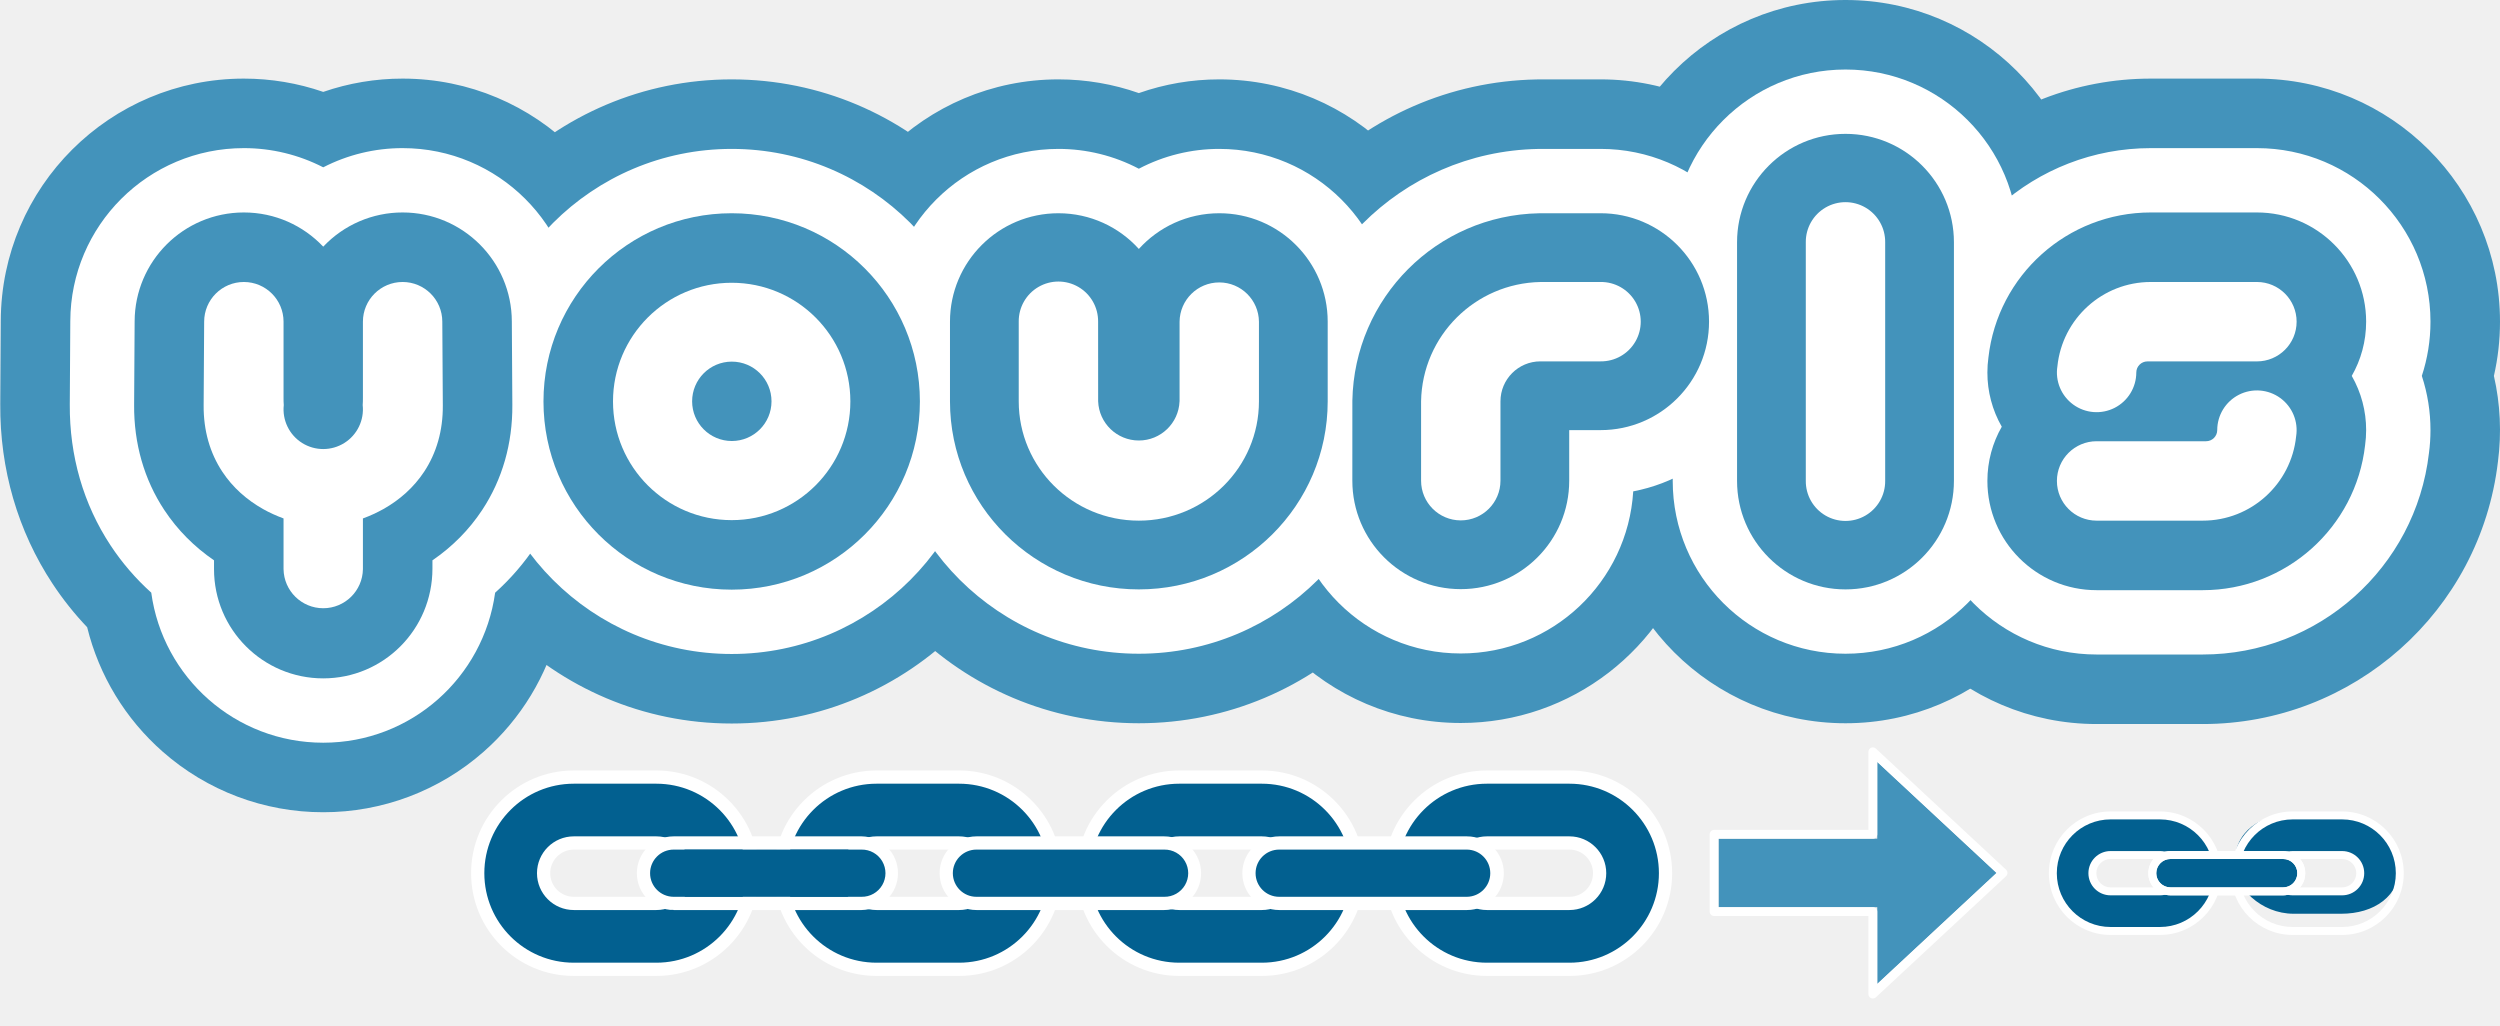
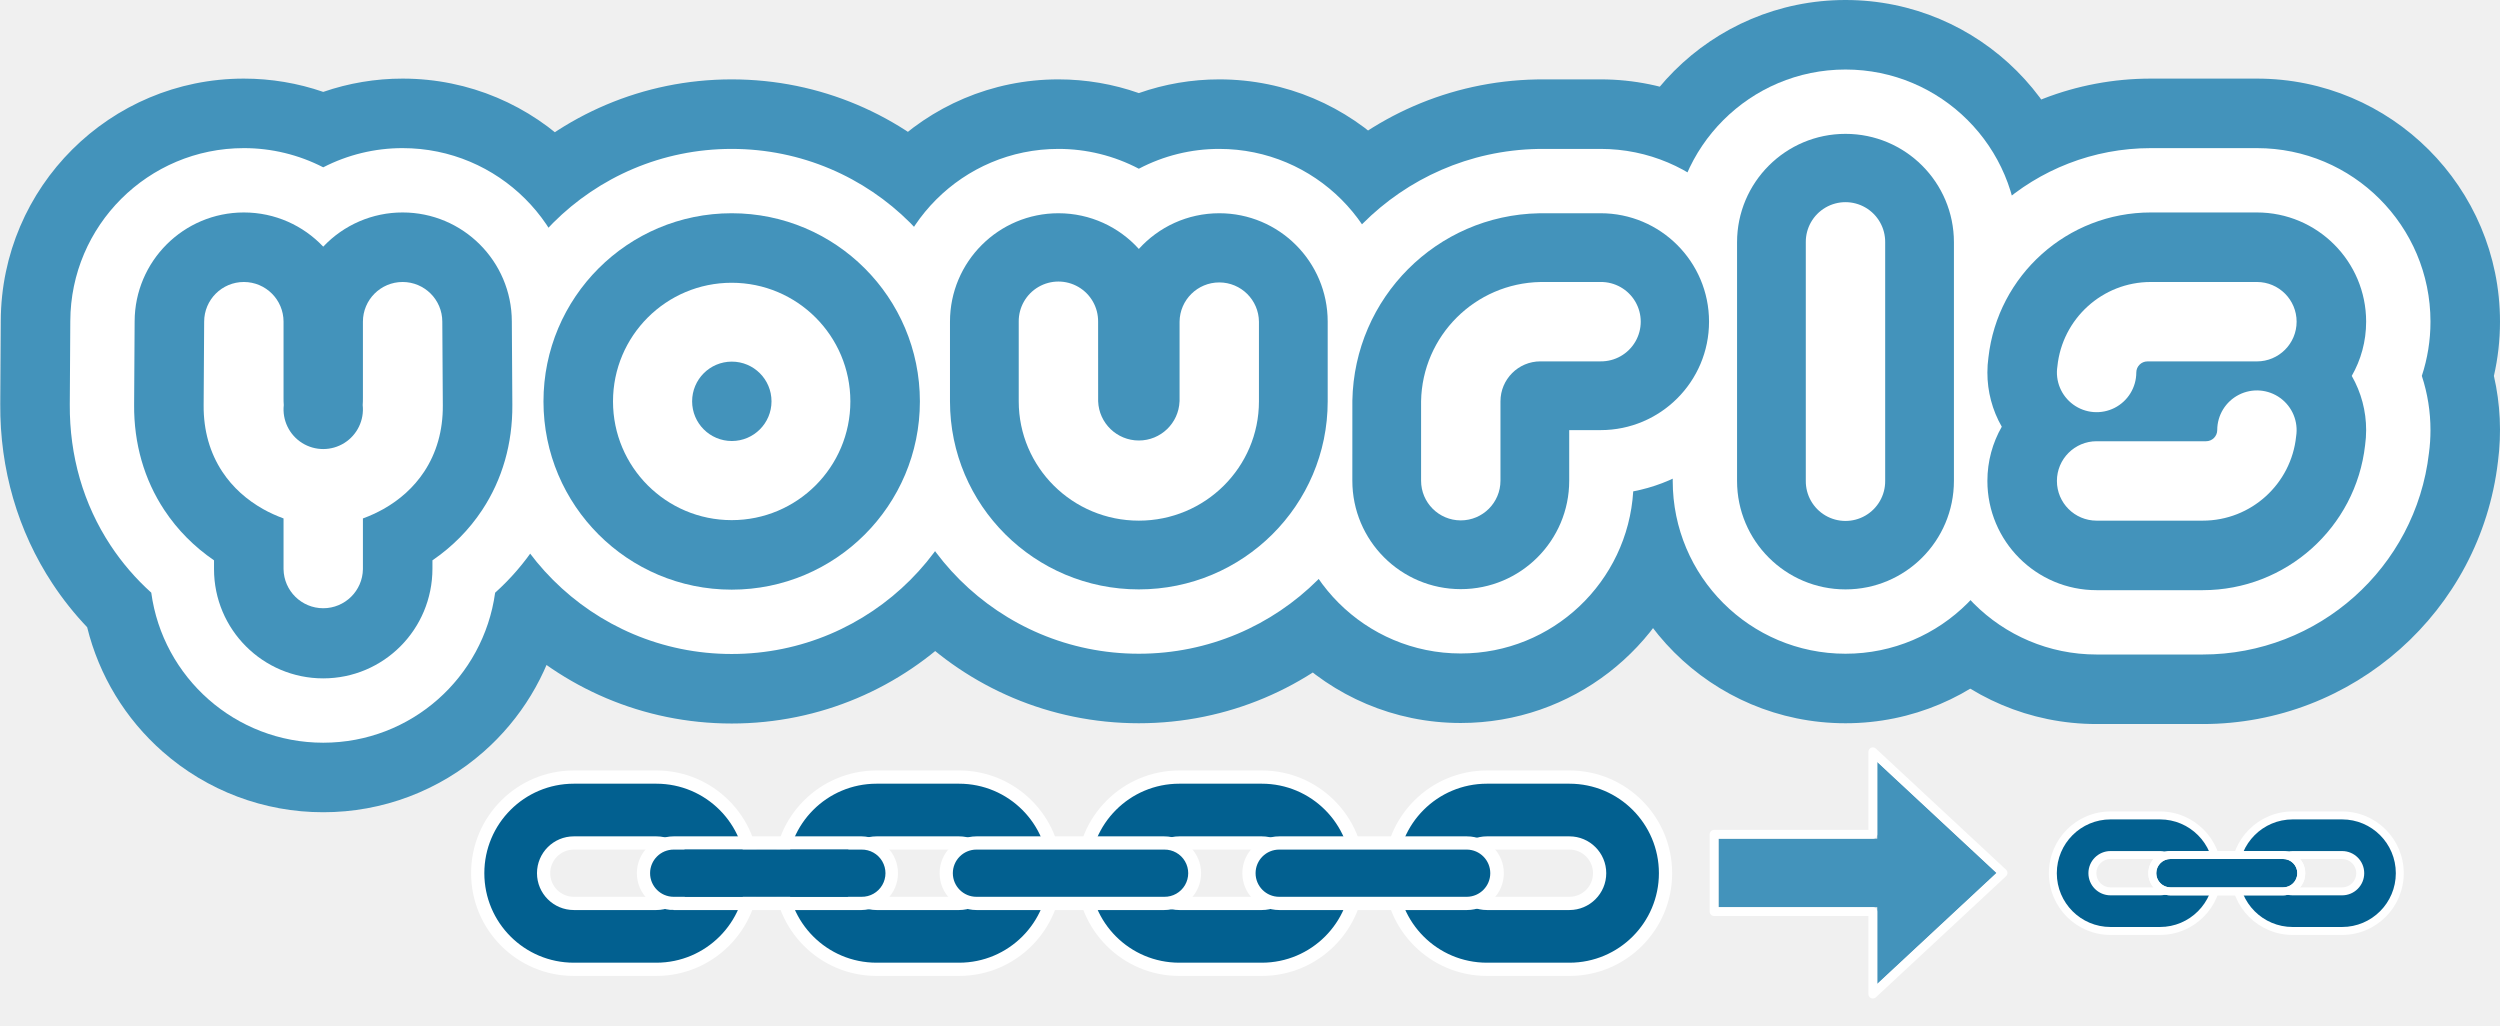
<svg xmlns="http://www.w3.org/2000/svg" xmlns:xlink="http://www.w3.org/1999/xlink" width="512" height="210" viewBox="0 0 512 210">
  <defs>
    <path d="M24.896 15.55h23.08c1.601 0 2.9-1.3 2.9-2.905a2.903 2.903 0 00-2.9-2.906h-23.08c-1.602 0-2.9 1.3-2.9 2.906a2.903 2.903 0 002.9 2.905z" id="a" />
    <path id="b" d="M35.515 15.726H3v14.026h32.515v15.726L59.954 22.74 35.514 0z" />
  </defs>
  <g fill="none" fill-rule="evenodd">
    <path d="M121.616 119.57a64.31 64.31 0 01-7.095 8.91 49.85 49.85 0 01-15.462 25.467 49.586 49.586 0 01-32.864 12.399 49.639 49.639 0 01-32.886-12.412 49.755 49.755 0 01-15.46-25.481 64.31 64.31 0 01-7.07-8.883C3.63 108.748-.034 96.074.054 82.762L.16 65.697c.099-27.418 22.356-49.599 49.78-49.599 5.576 0 11.063.929 16.258 2.723a49.777 49.777 0 0116.257-2.723c27.425 0 49.682 22.18 49.781 49.599l.106 17.065c.087 13.312-3.576 25.986-10.726 36.808zm28.233 28.606c-36.428 0-65.959-29.531-65.959-65.96 0-36.428 29.53-65.959 65.96-65.959 36.427 0 65.958 29.531 65.958 65.96 0 36.428-29.53 65.959-65.959 65.959zm99.855-131.919c27.406 0 49.622 22.217 49.622 49.622v16.31c0 36.433-29.608 65.933-66.092 65.933-36.483 0-66.092-29.5-66.092-65.932V65.88c0-27.406 22.217-49.623 49.622-49.623 5.654 0 11.215.958 16.47 2.807a49.615 49.615 0 0116.47-2.807zm49.463 131.812c-27.408 0-49.622-22.218-49.622-49.633l.004-16.642c.678-36.01 29.399-64.848 65.143-65.525a66.91 66.91 0 011.266-.012h11.845c27.406 0 49.622 22.217 49.622 49.622a49.47 49.47 0 01-11.534 31.809 49.701 49.701 0 01-18.875 13.953c-5.793 21.075-25.098 36.428-47.85 36.428zM377.957 0c27.405 0 49.622 22.217 49.622 49.622V98.47c0 27.426-22.207 49.652-49.622 49.652-27.406 0-49.623-22.216-49.623-49.622V49.622C328.334 22.217 350.551 0 377.957 0zm73.158 148.282h-21.73c-27.494 0-49.781-22.29-49.781-49.785 0-3.753.42-7.475 1.248-11.103a49.864 49.864 0 01-.825-17.584c3.618-30.603 29.596-53.712 60.462-53.712h21.73c27.494 0 49.78 22.29 49.78 49.785 0 3.753-.42 7.475-1.248 11.102a49.864 49.864 0 01.826 17.585c-3.619 30.603-29.597 53.712-60.462 53.712z" fill="#4393BB" fill-rule="nonzero" />
    <path d="M118.104 82.853c.07 10.485-2.772 20.399-8.367 28.868a50.206 50.206 0 01-8.334 9.667c-2.393 17.373-17.218 30.718-35.207 30.72-17.998-.002-32.87-13.38-35.218-30.733a50.205 50.205 0 01-8.319-9.654c-5.596-8.469-8.436-18.383-8.367-28.868l.106-17.088c.062-19.58 15.955-35.429 35.543-35.429a35.47 35.47 0 0116.257 3.93 35.47 35.47 0 0116.257-3.93c19.588 0 35.48 15.848 35.543 35.43l.106 17.087zm31.745 51.084c-28.564 0-51.72-23.156-51.72-51.72 0-28.565 23.156-51.721 51.72-51.721 28.565 0 51.72 23.156 51.72 51.72 0 28.565-23.155 51.721-51.72 51.721zm99.855-103.441c19.542 0 35.384 15.842 35.384 35.383v16.31c0 28.572-23.236 51.695-51.854 51.695-28.617 0-51.853-23.123-51.853-51.694V65.88c0-19.542 15.842-35.384 35.384-35.384a35.313 35.313 0 0116.47 4.06 35.311 35.311 0 0116.47-4.06zm49.463 103.335c-19.543 0-35.384-15.843-35.384-35.391l.005-16.51c.532-28.257 23.116-50.894 51.174-51.425.332-.006.664-.01.996-.01h11.845c19.542 0 35.384 15.843 35.384 35.384 0 17.258-12.355 31.63-28.703 34.754-1.129 18.524-16.51 33.198-35.317 33.198zm78.79-119.593c19.541 0 35.383 15.842 35.383 35.384V98.47c0 19.565-15.834 35.414-35.383 35.414-19.542 0-35.384-15.842-35.384-35.384V49.622c0-19.542 15.842-35.384 35.384-35.384zm119.805 73.85c0 1.58-.105 3.156-.314 4.719-2.728 23.461-22.634 41.236-46.333 41.236h-21.73c-19.63 0-35.543-15.915-35.543-35.546 0-3.817.607-7.556 1.772-11.103a35.53 35.53 0 01-1.772-11.101c0-1.58.105-3.157.314-4.72 2.728-23.461 22.633-41.237 46.333-41.237h21.73c19.63 0 35.543 15.916 35.543 35.547 0 3.816-.607 7.556-1.772 11.102a35.53 35.53 0 011.772 11.102z" fill="#FFF" fill-rule="nonzero" />
    <path d="M481.64 76.986a22.265 22.265 0 012.946 11.101c0 1.034-.071 2.064-.213 3.082-1.9 16.838-16.17 29.698-33.258 29.698h-21.73c-12.354 0-22.367-10.017-22.367-22.37 0-4.04 1.071-7.831 2.945-11.103a22.265 22.265 0 01-2.945-11.101c0-1.034.071-2.064.212-3.082 1.9-16.839 16.17-29.699 33.259-29.699h21.73c12.354 0 22.367 10.017 22.367 22.37 0 4.041-1.071 7.832-2.945 11.104z" fill="#4393BB" fill-rule="nonzero" />
    <path d="M454.09 88.087a8.129 8.129 0 1116.156 1.285c-.992 9.694-9.179 17.257-19.131 17.257h-21.73a8.13 8.13 0 01-8.129-8.132 8.13 8.13 0 018.13-8.132h22.42c1.258 0 2.28-1.02 2.284-2.278zm-16.576-11.794a8.129 8.129 0 11-16.157-1.285c.993-9.695 9.18-17.257 19.132-17.257h21.73a8.13 8.13 0 018.128 8.132 8.13 8.13 0 01-8.128 8.132h-22.42a2.285 2.285 0 00-2.285 2.278z" fill="#FFF" />
    <path d="M355.749 49.622c0-12.265 9.943-22.208 22.208-22.208 12.265 0 22.207 9.943 22.207 22.208V98.47c0 12.295-9.942 22.238-22.207 22.238s-22.208-9.943-22.208-22.208V49.622z" fill="#4393BB" fill-rule="nonzero" />
    <path d="M369.828 49.622a8.129 8.129 0 1116.257 0V98.5a8.129 8.129 0 11-16.257-.053V49.622z" fill="#FFF" />
    <path d="M321.375 98.448c0 12.265-9.943 22.207-22.208 22.207-12.265 0-22.208-9.943-22.208-22.212l.005-16.388c.397-21.079 17.298-37.98 38.247-38.376.249-.005.498-.007.747-.007h11.845c12.265 0 22.208 9.942 22.208 22.207s-9.943 22.208-22.208 22.208h-6.427l-.001 10.361z" fill="#4393BB" fill-rule="nonzero" />
    <path d="M307.296 98.447l.001-16.257a8.182 8.182 0 018.183-8.182h12.323a8.129 8.129 0 100-16.257h-11.845c-.16 0-.32.001-.48.004-13.383.254-24.188 11.027-24.44 24.408v16.284a8.129 8.129 0 0016.258 0z" fill="#FFF" />
    <g>
      <path d="M249.704 43.672c12.265 0 22.208 9.942 22.208 22.207v16.31c0 21.294-17.337 38.52-38.678 38.52-21.34 0-38.677-17.226-38.677-38.52V65.88c0-12.265 9.943-22.207 22.208-22.207 6.532 0 12.406 2.82 16.47 7.31 4.063-4.49 9.937-7.31 16.47-7.31z" fill="#4393BB" fill-rule="nonzero" />
      <path d="M241.576 82.19h-.006a8.341 8.341 0 01-16.67 0l-.007-16.31a8.129 8.129 0 10-16.257 0v16.31c0 13.497 11.013 24.439 24.598 24.439 13.586 0 24.599-10.942 24.599-24.44V65.88a8.129 8.129 0 00-16.257 0v16.31z" fill="#FFF" />
    </g>
    <g>
      <path d="M149.85 120.761c-21.289 0-38.546-17.257-38.546-38.545 0-21.287 17.257-38.544 38.545-38.544s38.545 17.257 38.545 38.544c0 21.288-17.257 38.545-38.545 38.545z" fill="#4393BB" fill-rule="nonzero" />
      <path d="M149.85 106.523c-13.425 0-24.307-10.883-24.307-24.307s10.882-24.306 24.306-24.306c13.424 0 24.306 10.882 24.306 24.306 0 13.424-10.882 24.307-24.306 24.307zm.026-16.204a8.129 8.129 0 100-16.258 8.129 8.129 0 000 16.258z" fill="#FFF" />
    </g>
    <g>
      <path d="M82.455 43.512c12.335 0 22.337 9.985 22.367 22.313l.106 17.113c.053 7.883-2.037 15.242-6.184 21.52-2.704 4.091-6.145 7.533-10.18 10.299v1.686c0 12.473-10.012 22.487-22.367 22.488-12.353 0-22.366-10.014-22.366-22.367v-1.807c-4.035-2.766-7.475-6.208-10.179-10.3-4.148-6.277-6.237-13.636-6.184-21.52l.106-17.112c.03-12.328 10.032-22.313 22.367-22.313 6.404 0 12.18 2.692 16.257 7.005a22.304 22.304 0 0116.257-7.005z" fill="#4393BB" fill-rule="nonzero" />
      <path d="M58.07 116.564a8.129 8.129 0 0016.256 0v-10.387a29.353 29.353 0 004.202-1.926c3.337-1.887 6.195-4.403 8.336-7.642 2.533-3.834 3.861-8.412 3.826-13.579l-.106-17.15a8.129 8.129 0 10-16.258 0V81.5c.004.537-.01 1.017-.047 1.455a8.129 8.129 0 11-16.162 0 16.127 16.127 0 01-.047-1.456V65.88a8.129 8.129 0 10-16.258 0l-.106 17.151c-.035 5.167 1.293 9.745 3.826 13.579 2.14 3.24 4.999 5.755 8.336 7.642 1.32.746 2.757 1.39 4.202 1.926v10.387z" fill="#FFF" />
    </g>
    <g>
      <path d="M117.946 158.852h16.043c11.034 0 19.979 8.945 19.979 19.979 0 11.034-8.945 19.978-19.979 19.978h-16.043c-11.034 0-19.978-8.944-19.978-19.978s8.944-19.979 19.978-19.979zm0 12.815a7.164 7.164 0 100 14.328h16.043a7.164 7.164 0 000-14.328h-16.043z" fill="#026090" />
      <path d="M117.52 160.501c-10.123 0-18.329 8.207-18.329 18.33 0 10.123 8.206 18.33 18.33 18.33h16.894c10.123 0 18.33-8.207 18.33-18.33 0-10.123-8.207-18.33-18.33-18.33H117.52zm0-2.71h16.895c11.62 0 21.04 9.42 21.04 21.04s-9.42 21.039-21.04 21.039H117.52c-11.62 0-21.039-9.42-21.039-21.04 0-11.619 9.42-21.038 21.04-21.038zm0 16.205a4.835 4.835 0 000 9.67h16.895a4.835 4.835 0 100-9.67H117.52zm0-2.71h16.895a7.544 7.544 0 010 15.089H117.52a7.544 7.544 0 010-15.089z" fill="#FFF" fill-rule="nonzero" />
      <path d="M180.123 159.292h15.69c10.791 0 19.539 8.748 19.539 19.539 0 10.79-8.748 19.539-19.539 19.539h-15.69c-10.791 0-19.54-8.748-19.54-19.54 0-10.79 8.749-19.538 19.54-19.538zm0 12.532a7.006 7.006 0 100 14.013h15.69a7.006 7.006 0 100-14.013h-15.69z" fill="#026090" />
      <path d="M179.52 160.501c-10.123 0-18.329 8.207-18.329 18.33 0 10.123 8.206 18.33 18.33 18.33h16.894c10.123 0 18.33-8.207 18.33-18.33 0-10.123-8.207-18.33-18.33-18.33H179.52zm0-2.71h16.895c11.62 0 21.04 9.42 21.04 21.04s-9.42 21.039-21.04 21.039H179.52c-11.62 0-21.039-9.42-21.039-21.04 0-11.619 9.42-21.038 21.04-21.038zm0 16.205a4.835 4.835 0 000 9.67h16.895a4.835 4.835 0 100-9.67H179.52zm0-2.71h16.895a7.544 7.544 0 010 15.089H179.52a7.544 7.544 0 010-15.089z" fill="#FFF" fill-rule="nonzero" />
      <path d="M241.946 158.852h16.043c11.034 0 19.979 8.945 19.979 19.979 0 11.034-8.945 19.978-19.979 19.978h-16.043c-11.034 0-19.978-8.944-19.978-19.978s8.944-19.979 19.978-19.979zm0 12.815a7.164 7.164 0 100 14.328h16.043a7.164 7.164 0 000-14.328h-16.043z" fill="#026090" />
      <path d="M241.52 160.501c-10.123 0-18.329 8.207-18.329 18.33 0 10.123 8.206 18.33 18.33 18.33h16.894c10.123 0 18.33-8.207 18.33-18.33 0-10.123-8.207-18.33-18.33-18.33H241.52zm0-2.71h16.895c11.62 0 21.04 9.42 21.04 21.04s-9.42 21.039-21.04 21.039H241.52c-11.62 0-21.039-9.42-21.039-21.04 0-11.619 9.42-21.038 21.04-21.038zm0 16.205a4.835 4.835 0 000 9.67h16.895a4.835 4.835 0 100-9.67H241.52zm0-2.71h16.895a7.544 7.544 0 010 15.089H241.52a7.544 7.544 0 010-15.089z" fill="#FFF" fill-rule="nonzero" />
      <path d="M305.09 159.21h15.756c10.837 0 19.622 8.784 19.622 19.62 0 10.837-8.785 19.622-19.622 19.622H305.09c-10.836 0-19.621-8.785-19.621-19.621 0-10.837 8.785-19.622 19.621-19.622zm0 12.585a7.036 7.036 0 100 14.072h15.756a7.036 7.036 0 000-14.072H305.09z" fill="#026090" />
      <path d="M304.52 160.501c-10.123 0-18.329 8.207-18.329 18.33 0 10.123 8.206 18.33 18.33 18.33h16.894c10.123 0 18.33-8.207 18.33-18.33 0-10.123-8.207-18.33-18.33-18.33H304.52zm0-2.71h16.895c11.62 0 21.04 9.42 21.04 21.04s-9.42 21.039-21.04 21.039H304.52c-11.62 0-21.039-9.42-21.039-21.04 0-11.619 9.42-21.038 21.04-21.038zm0 16.205a4.835 4.835 0 000 9.67h16.895a4.835 4.835 0 100-9.67H304.52zm0-2.71h16.895a7.544 7.544 0 010 15.089H304.52a7.544 7.544 0 010-15.089z" fill="#FFF" fill-rule="nonzero" />
      <path d="M137.975 185.02h38.465a6.19 6.19 0 000-12.379h-38.465a6.19 6.19 0 000 12.38z" stroke="#FFF" stroke-width="2.71" />
      <path d="M137.975 183.665h38.465a4.835 4.835 0 100-9.669h-38.465a4.835 4.835 0 000 9.67z" fill="#026090" />
      <path d="M199.976 186.375a7.544 7.544 0 010-15.088h38.465a7.544 7.544 0 110 15.088h-38.465z" fill="#FFF" fill-rule="nonzero" />
      <path d="M199.976 183.665h38.465a4.835 4.835 0 100-9.669h-38.465a4.835 4.835 0 000 9.67z" fill="#026090" />
      <path d="M199.976 183.665h38.465a4.835 4.835 0 100-9.669h-38.465a4.835 4.835 0 000 9.67z" />
      <path d="M261.977 186.375a7.544 7.544 0 110-15.088h38.465a7.544 7.544 0 010 15.088h-38.465z" fill="#FFF" fill-rule="nonzero" />
      <path d="M261.977 183.665h38.465a4.835 4.835 0 000-9.669h-38.465a4.835 4.835 0 000 9.67z" />
      <path d="M261.977 183.665h38.465a4.835 4.835 0 000-9.669h-38.465a4.835 4.835 0 000 9.67z" fill="#026090" />
      <g>
-         <path d="M469.73 166.686h9.736c6.696 0 12.124 5.437 12.124 10.225 0 6.707-5.428 10.224-12.124 10.224h-9.737c-6.696 0-12.124-5.437-12.124-10.224 0-6.708 5.428-10.225 12.124-10.225zm0 7.79a4.351 4.351 0 00-4.348 4.355 4.351 4.351 0 004.347 4.355h9.737a4.351 4.351 0 004.347-4.355 4.351 4.351 0 00-4.347-4.355h-9.737z" fill="#026090" />
+         <path d="M469.73 166.686h9.736c6.696 0 12.124 5.437 12.124 12.145 0 6.707-5.428 12.144-12.124 12.144h-9.737c-6.696 0-12.124-5.437-12.124-12.144 0-6.708 5.428-12.145 12.124-12.145zm0 7.79a4.351 4.351 0 00-4.348 4.355 4.351 4.351 0 004.347 4.355h9.737a4.351 4.351 0 004.347-4.355 4.351 4.351 0 00-4.347-4.355h-9.737z" fill="#026090" />
        <path d="M469.529 167.815c-6.074 0-10.998 4.932-10.998 11.016s4.924 11.016 10.998 11.016h10.137c6.074 0 10.998-4.932 10.998-11.016s-4.924-11.016-10.998-11.016h-10.137zm0-1.629h10.137c6.972 0 12.623 5.661 12.623 12.645 0 6.983-5.651 12.644-12.623 12.644h-10.137c-6.972 0-12.623-5.66-12.623-12.644s5.651-12.645 12.623-12.645zm0 9.74c-1.602 0-2.9 1.3-2.9 2.905a2.903 2.903 0 002.9 2.905h10.137c1.602 0 2.9-1.3 2.9-2.905a2.903 2.903 0 00-2.9-2.906h-10.137zm0-1.63h10.137a4.53 4.53 0 014.527 4.535 4.53 4.53 0 01-4.527 4.534h-10.137a4.53 4.53 0 01-4.527-4.534 4.53 4.53 0 014.527-4.534z" fill="#FFF" fill-rule="nonzero" />
        <path d="M432.574 167.038h9.454c6.502 0 11.773 5.28 11.773 11.793 0 6.513-5.27 11.793-11.773 11.793h-9.454c-6.502 0-11.773-5.28-11.773-11.793 0-6.513 5.271-11.793 11.773-11.793zm0 7.564a4.225 4.225 0 00-4.221 4.229 4.225 4.225 0 004.221 4.228h9.454a4.225 4.225 0 004.222-4.228 4.225 4.225 0 00-4.222-4.229h-9.454z" fill="#026090" />
        <path d="M432.233 167.815c-6.074 0-10.998 4.932-10.998 11.016s4.924 11.016 10.998 11.016h10.137c6.074 0 10.997-4.932 10.997-11.016s-4.923-11.016-10.997-11.016h-10.137zm0-1.629h10.137c6.971 0 12.623 5.661 12.623 12.645 0 6.983-5.652 12.644-12.623 12.644h-10.137c-6.972 0-12.624-5.66-12.624-12.644s5.652-12.645 12.624-12.645zm0 9.74c-1.602 0-2.901 1.3-2.901 2.905a2.903 2.903 0 002.9 2.905h10.138c1.602 0 2.9-1.3 2.9-2.905a2.903 2.903 0 00-2.9-2.906h-10.137zm0-1.63h10.137a4.53 4.53 0 014.526 4.535 4.53 4.53 0 01-4.526 4.534h-10.137a4.53 4.53 0 01-4.527-4.534 4.53 4.53 0 014.527-4.534z" fill="#FFF" fill-rule="nonzero" />
        <path d="M444.505 183.365a4.53 4.53 0 01-4.526-4.534 4.53 4.53 0 014.526-4.534h23.08a4.53 4.53 0 014.526 4.534 4.53 4.53 0 01-4.526 4.534h-23.08z" fill="#FFF" fill-rule="nonzero" />
        <g transform="translate(419.61 166.186)">
          <use fill="#026090" xlink:href="#a" />
          <path stroke="#FFF" stroke-width="1.626" d="M24.896 16.363h23.08a3.716 3.716 0 003.713-3.718 3.716 3.716 0 00-3.714-3.719H24.896a3.716 3.716 0 00-3.714 3.719 3.716 3.716 0 003.714 3.718z" />
        </g>
      </g>
      <g fill-rule="nonzero">
        <path d="M381.463 171.818v-12.38c0-2.923 3.486-4.442 5.627-2.45l24.44 22.74a3.347 3.347 0 010 4.9l-24.44 22.74c-2.14 1.991-5.627.473-5.627-2.451v-12.38h-29.167a3.347 3.347 0 01-3.348-3.346v-14.026a3.347 3.347 0 013.348-3.347h29.167z" />
        <g stroke-linecap="square" stroke-linejoin="round" transform="translate(348.948 156.039)">
          <use fill="#4393BB" fill-rule="evenodd" xlink:href="#b" />
          <path stroke="#FFF" stroke-width="1.806" d="M34.611 14.823H2.097v15.832H34.61v16.897l1.519-1.413L60.57 23.4l.71-.661-.71-.661L36.13-.662 34.61-2.073v16.897z" />
        </g>
      </g>
    </g>
  </g>
</svg>
